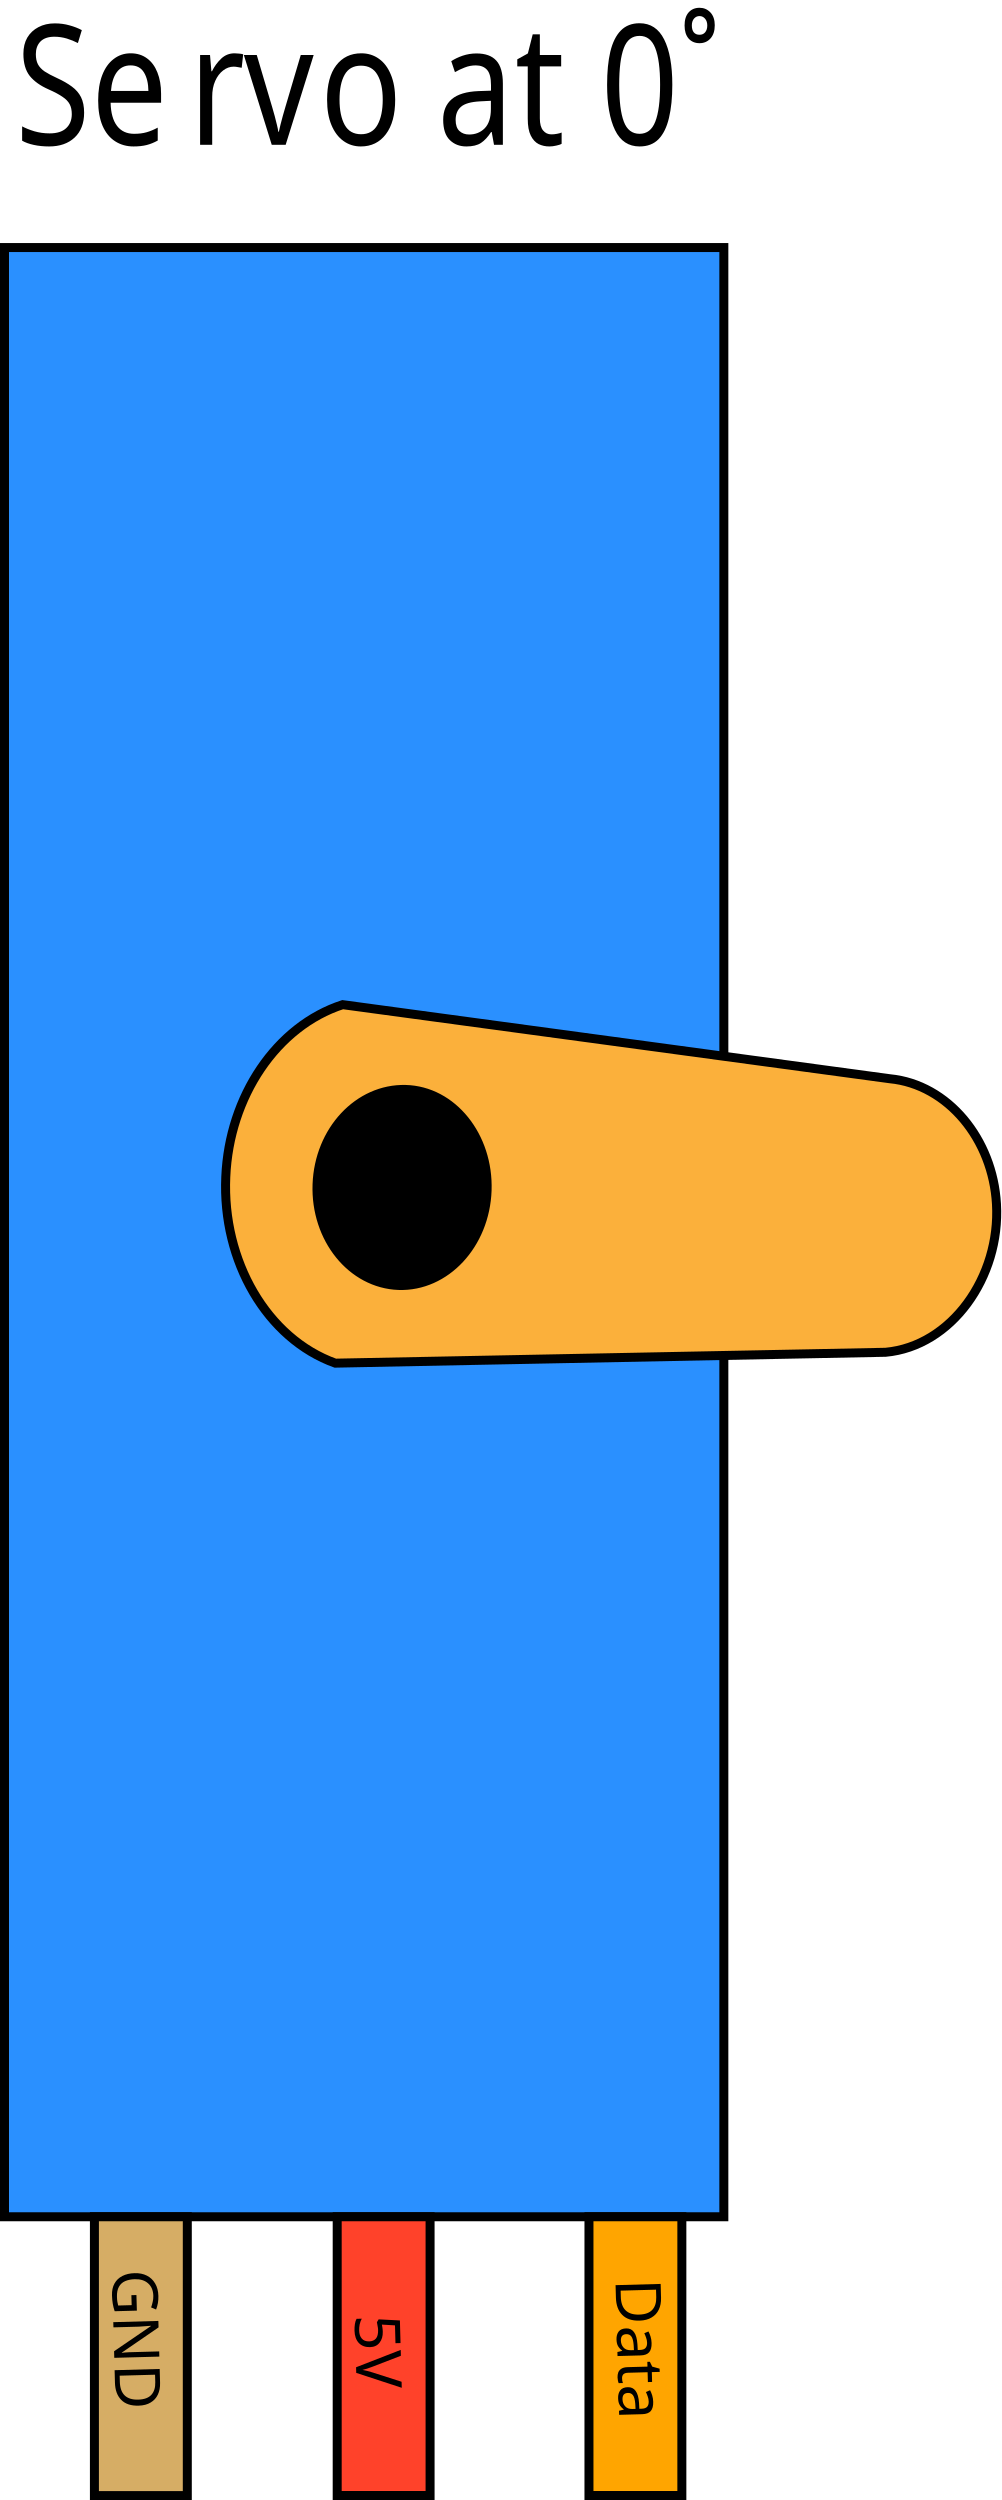
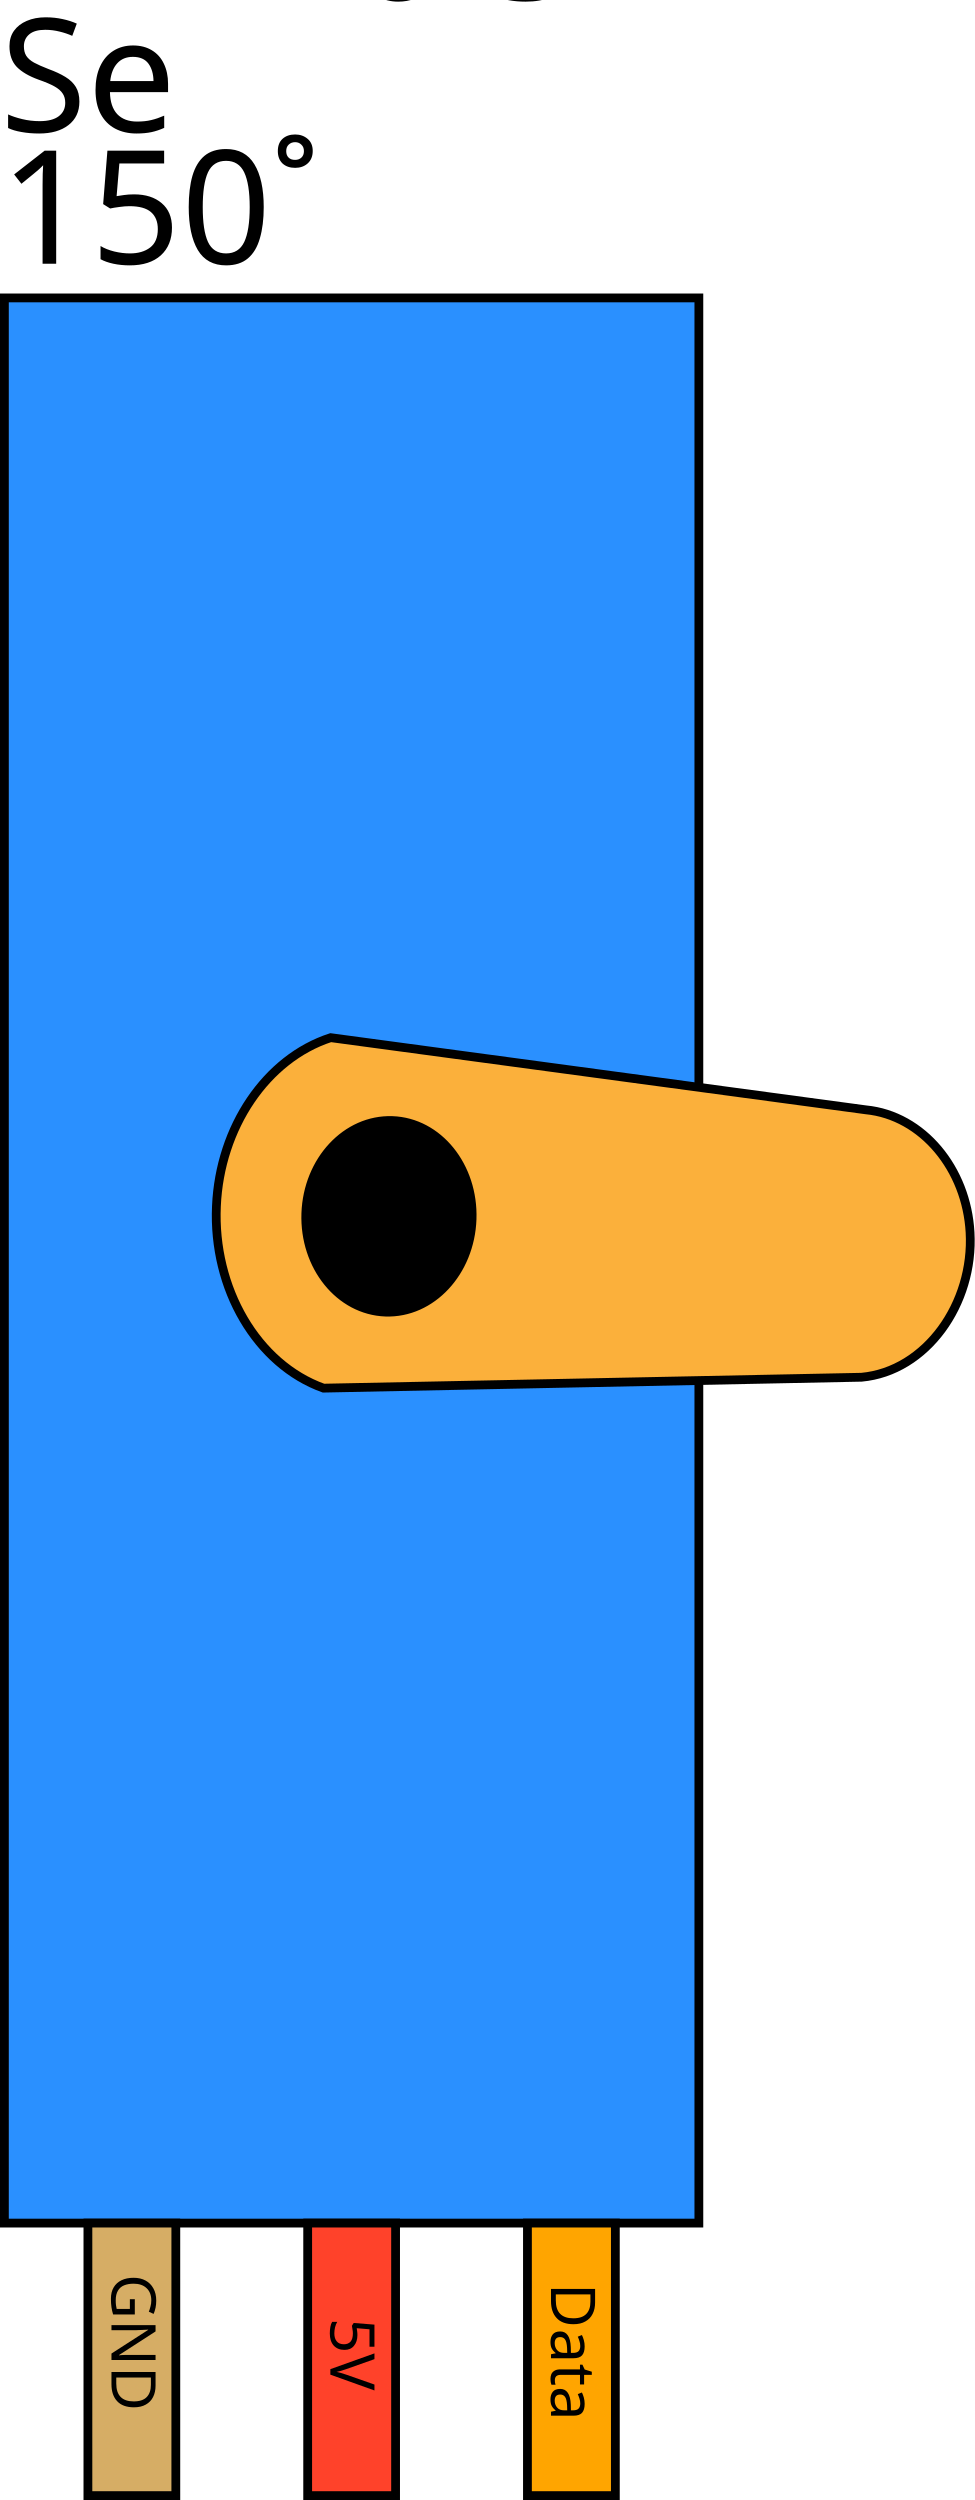
- <svg xmlns="http://www.w3.org/2000/svg" viewBox="0 0 111.35 278.03">
-   <defs>
-     <style>.cls-1{fill:#2a90ff;}.cls-2{fill:#c69c6d;}.cls-2,.cls-3,.cls-4,.cls-5,.cls-8,.cls-9{stroke:#000;stroke-miterlimit:10;}.cls-4{fill:#fbb03b;}.cls-5{fill:orange;}.cls-6{font-size:7.03px;}.cls-10,.cls-6{font-family:ArialRoundedMTBold, Arial Rounded MT Bold;}.cls-7{letter-spacing:-0.02em;}.cls-8{fill:#ff422a;}.cls-9{fill:#d6ad65;}.cls-10{font-size:18.64px;}.cls-11{letter-spacing:-0.01em;}.cls-12{letter-spacing:0em;}.cls-13{letter-spacing:-0.02em;}.cls-14{letter-spacing:0em;}</style>
-   </defs>
+ <svg xmlns="http://www.w3.org/2000/svg" width="110.88" height="284.39" viewBox="0 0 110.88 284.39">
  <g id="base">
-     <rect class="cls-1" x="0.5" y="27.53" width="80" height="219" />
-     <path d="M110,36V254H31V36h79m1-1H30V255h81V35Z" transform="translate(-30 -7.97)" />
-     <path class="cls-2" d="M119.5,43.5" transform="translate(-30 -7.97)" />
+     <g>
+       <rect x="0.5" y="33.89" width="79" height="219" style="fill: #2a90ff" />
+       <path d="M109,36V254H31V36h78m1-1H30V255h80V35Z" transform="translate(-30 -1.61)" />
+     </g>
+     <path d="M119.5,43.5" transform="translate(-30 -1.61)" style="fill: #c69c6d;stroke: #000;stroke-miterlimit: 10" />
  </g>
  <g id="spinning_part" data-name="spinning part">
-     <rect id="black_fill" class="cls-3" x="32.5" y="118.53" width="25" height="27" />
-     <path id="moving_part" class="cls-4" d="M140.82,141.88c-.4-7.2-5.39-13.31-11.85-13.94L68.11,119.7c-7.34,2.38-12.62,10.19-13,19.15-.42,9.39,4.6,18,12.18,20.72l61.2-1.21C135.81,157.69,141.28,150,140.82,141.88Zm-66.49,9.05c-5.22-.19-9.28-5.22-9.07-11.23S69.88,129,75.1,129.13s9.28,5.22,9.07,11.23S79.55,151.11,74.33,150.93Z" transform="translate(-30 -7.97)" />
-     <path id="CenterOfCicle" class="cls-4" d="M75.5,139.5" transform="translate(-30 -7.97)" />
+     <rect id="black_fill" x="32.5" y="124.89" width="25" height="27" style="stroke: #000;stroke-miterlimit: 10" />
+     <path id="moving_part" d="M140.35,141.8c-.4-7.21-5.39-13.31-11.85-13.94l-60.88-8.21c-7.33,2.38-12.61,10.2-13,19.16-.42,9.38,4.61,18,12.18,20.71L128,158.28C135.35,157.61,140.81,149.92,140.35,141.8Zm-66.49,9.07c-5.22-.18-9.28-5.21-9.07-11.23s4.62-10.74,9.84-10.56,9.28,5.21,9.07,11.22S79.08,151.05,73.86,150.87Z" transform="translate(-30 -1.61)" style="fill: #fbb03b;stroke: #000;stroke-miterlimit: 10" />
+     <path id="CenterOfCicle" d="M75.5,139.5" transform="translate(-30 -1.61)" style="fill: #fbb03b;stroke: #000;stroke-miterlimit: 10" />
  </g>
  <g id="wires">
-     <rect class="cls-5" x="65.5" y="246.53" width="10.33" height="31" />
-     <text class="cls-6" transform="translate(68.44 253.45) rotate(88.43)">D<tspan class="cls-7" x="5.2" y="0">a</tspan>
+     <rect id="DATA_BOX" x="60" y="252.89" width="10" height="31" style="fill: orange;stroke: #000;stroke-miterlimit: 10" />
+     <text transform="translate(62.68 259.69) rotate(90)" style="font-size: 7.026px;font-family: ArialRoundedMTBold, Arial Rounded MT Bold">D<tspan x="5.2" y="0" style="letter-spacing: -0.025em">a</tspan>
      <tspan x="9.2" y="0">ta</tspan>
    </text>
-     <rect class="cls-8" x="37.5" y="246.53" width="10.33" height="31" />
-     <text class="cls-6" transform="translate(39.44 257.45) rotate(88.43)">5V</text>
-     <polygon class="cls-9" points="10.5 246.53 10.5 277.54 15.67 277.54 20.83 277.54 20.83 246.53 10.5 246.53" />
-     <text class="cls-6" transform="translate(12.44 252.45) rotate(88.43)">GND</text>
+     <rect id="_5V_BOX" data-name="5V_BOX" x="35" y="252.89" width="10" height="31" style="fill: #ff422a;stroke: #000;stroke-miterlimit: 10" />
+     <text transform="translate(37.58 263.69) rotate(90)" style="font-size: 7.026px;font-family: ArialRoundedMTBold, Arial Rounded MT Bold">5V</text>
+     <polygon id="GND_BOX" points="10 252.89 10 283.89 15 283.89 20 283.89 20 252.89 10 252.89" style="fill: #d6ad65;stroke: #000;stroke-miterlimit: 10" />
+     <text id="GND_TEXT" transform="translate(12.68 258.69) rotate(90)" style="font-size: 7.026px;font-family: ArialRoundedMTBold, Arial Rounded MT Bold">GND</text>
  </g>
  <g id="Angle_Layer" data-name="Angle Layer">
-     <text class="cls-10" transform="translate(1.68 16.1) scale(0.82 1)">Se<tspan class="cls-11" x="23.51" y="0">rv</tspan>
-       <tspan class="cls-12" x="41.28" y="0">o </tspan>
-       <tspan class="cls-13" x="57.2" y="0">a</tspan>
-       <tspan class="cls-14" x="67.81" y="0">t 0˚</tspan>
+     <text id="servo_name" x="0" y="15" font-size="18" stroke-width="0" stroke="#000" style="font-family: ArialRoundedMTBold, Arial Rounded MT Bold">Se<tspan x="22.7" y="0" style="letter-spacing: -0.013em">rv</tspan>
+       <tspan x="39.87" y="0">o 3 </tspan>
    </text>
+     <text id="servo_degree" y="30" style="font-size: 18px;font-family: ArialRoundedMTBold, Arial Rounded MT Bold">150˚</text>
  </g>
</svg>
